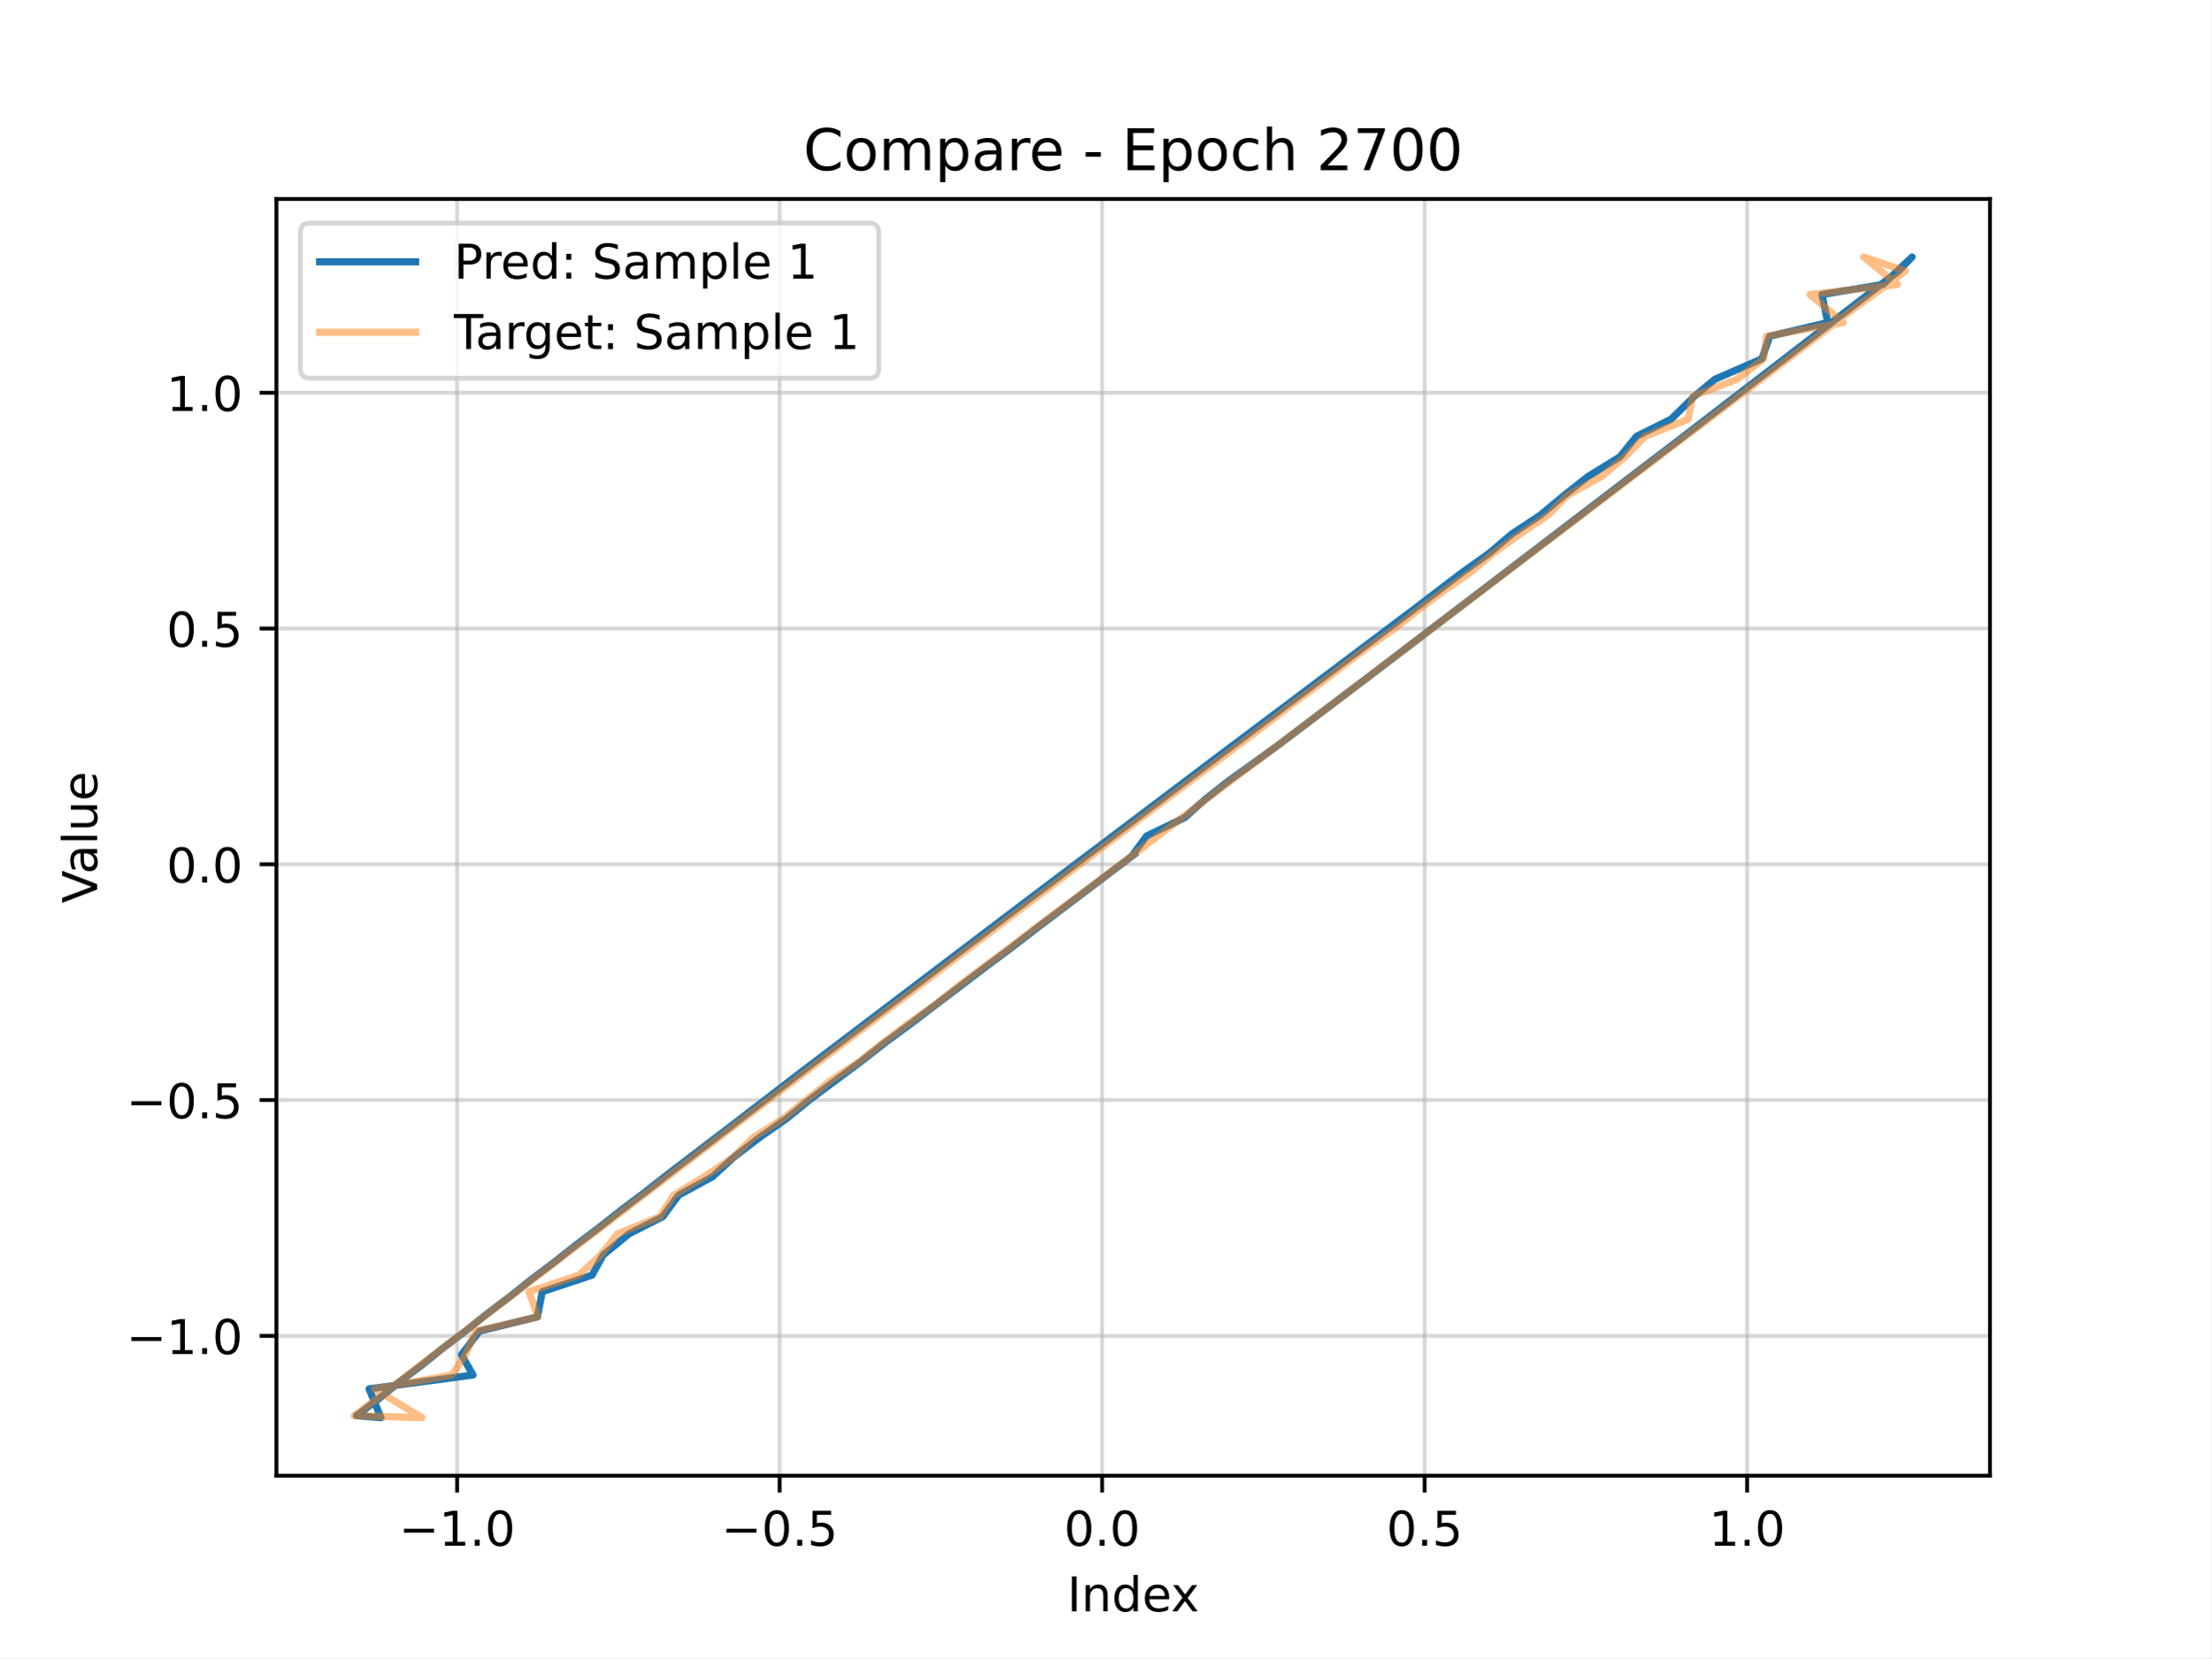
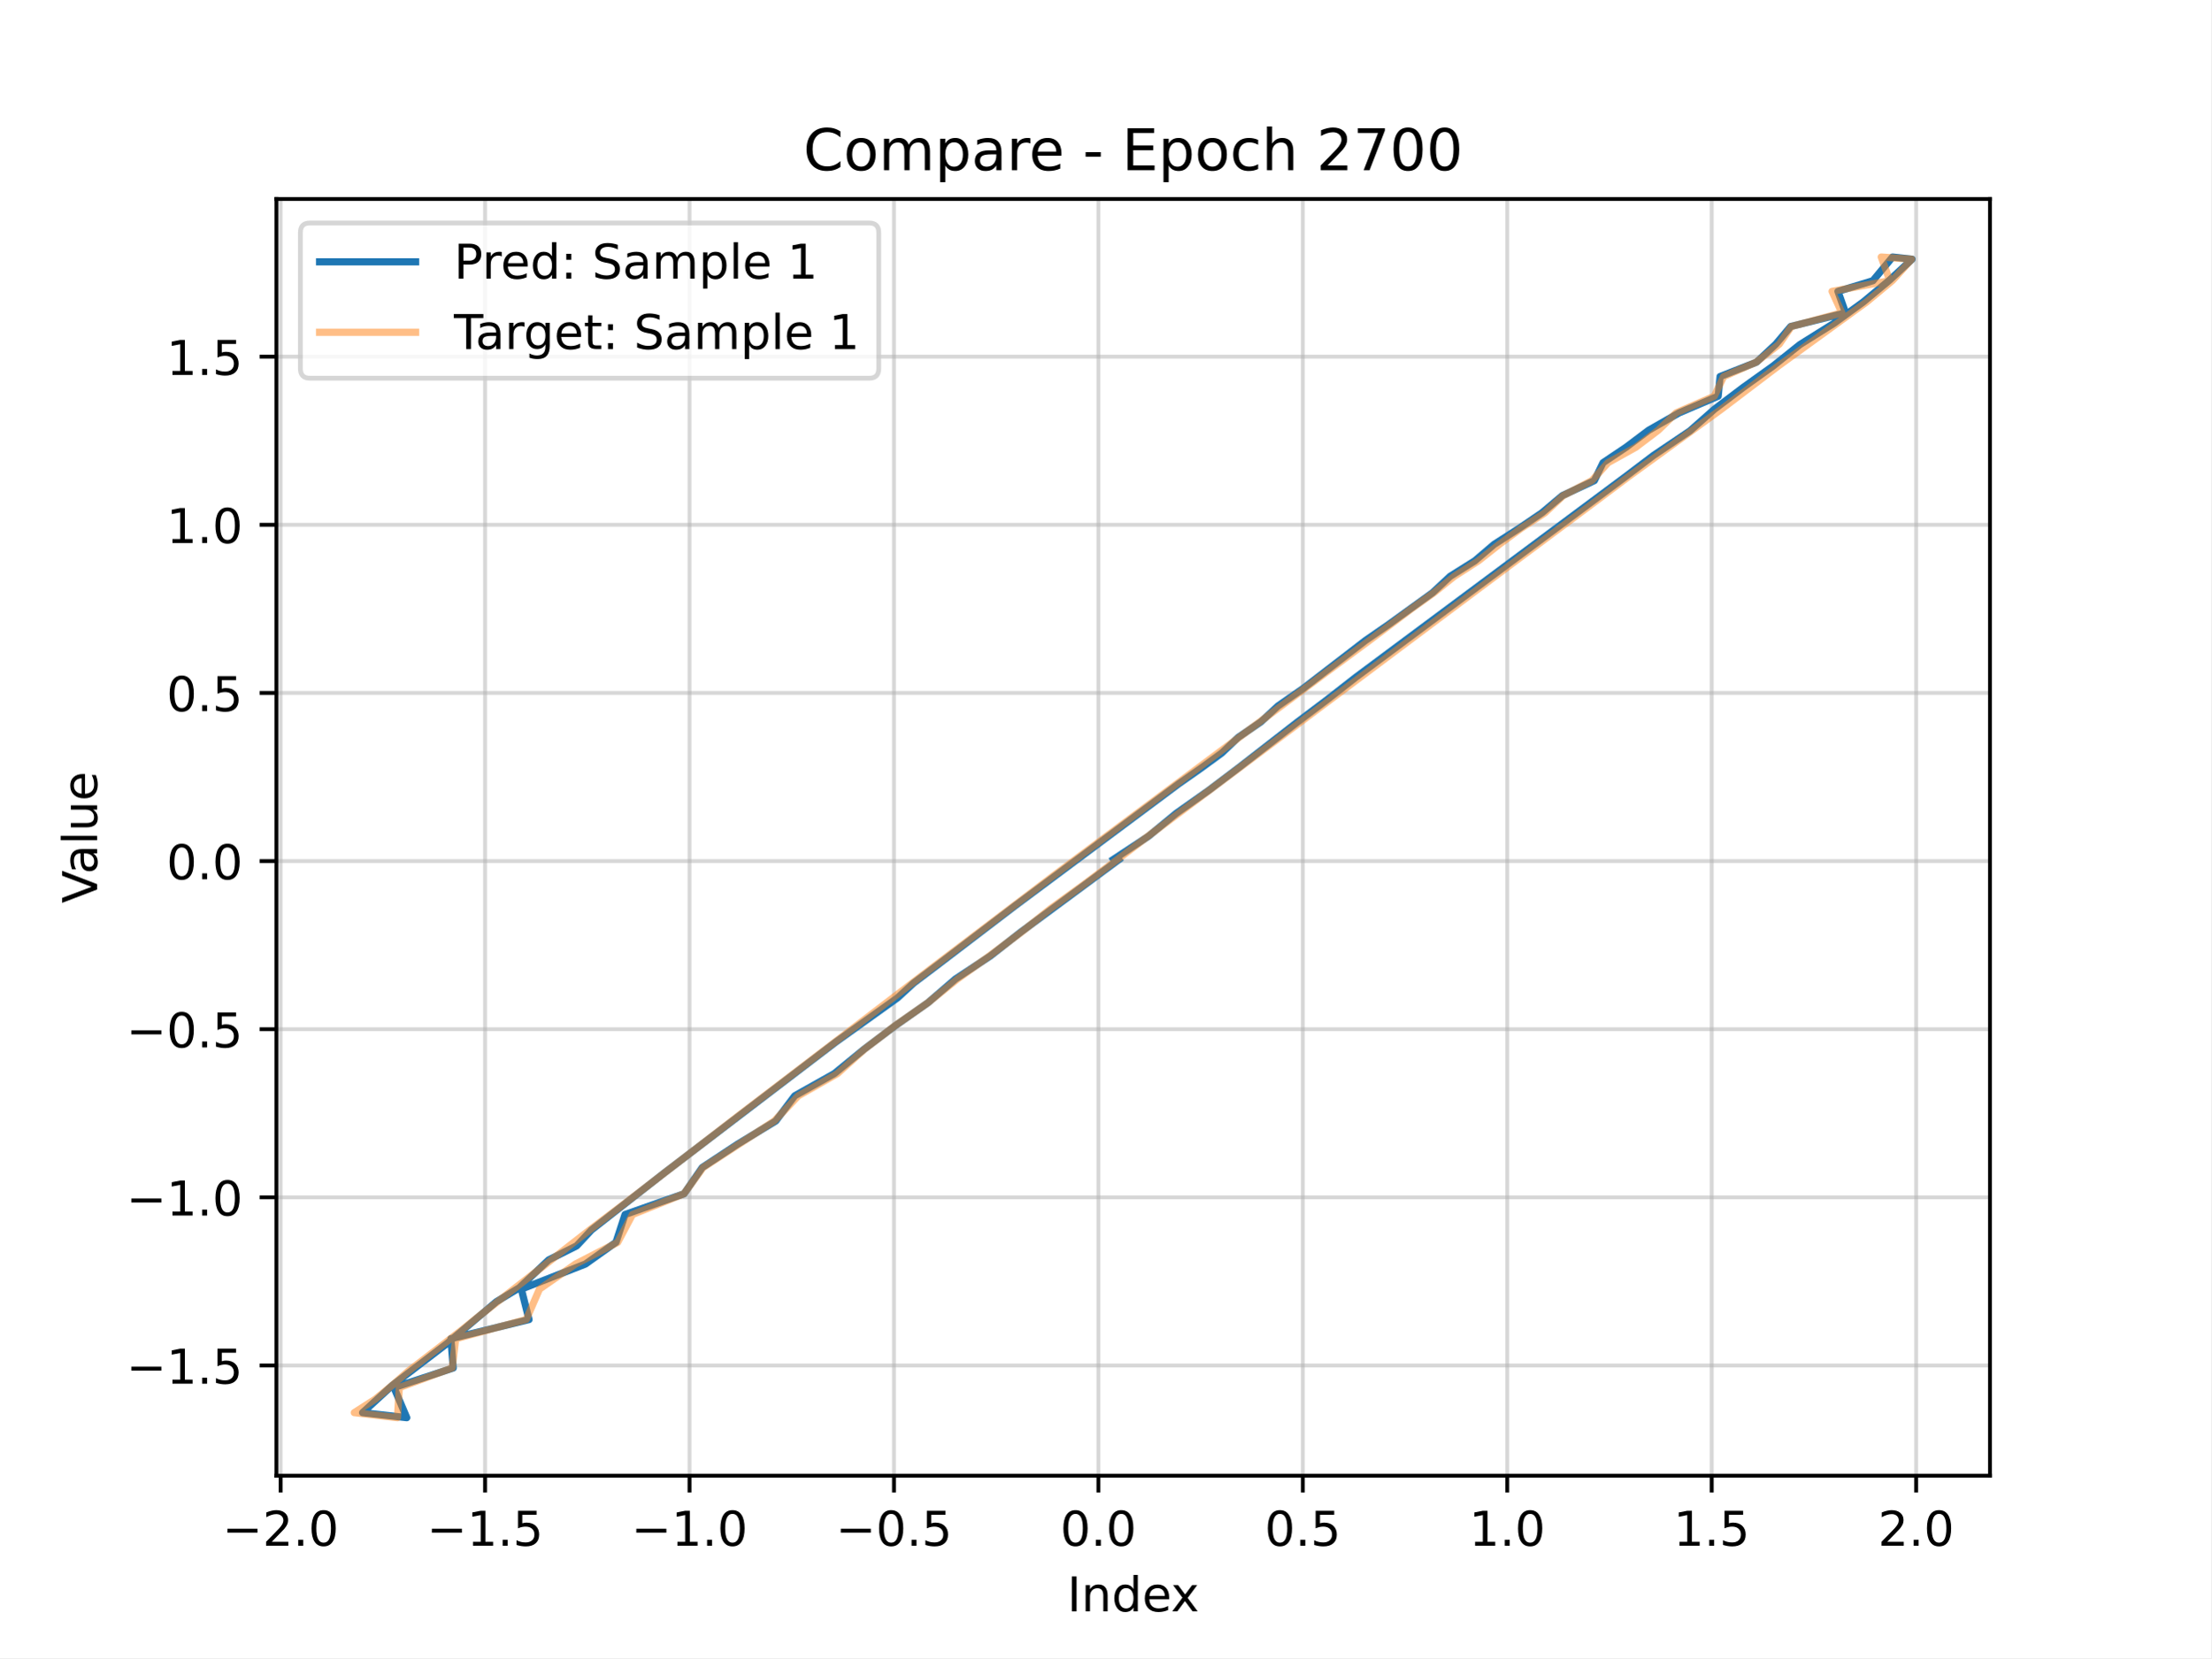
<svg xmlns="http://www.w3.org/2000/svg" xmlns:xlink="http://www.w3.org/1999/xlink" width="460.8pt" height="345.6pt" viewBox="0 0 460.8 345.6" version="1.1">
  <defs>
    <style type="text/css">*{stroke-linejoin: round; stroke-linecap: butt}</style>
  </defs>
  <g id="figure_1">
    <g id="patch_1">
      <path d="M 0 345.6  L 460.8 345.6  L 460.8 0  L 0 0  z " style="fill: #ffffff" />
    </g>
    <g id="axes_1">
      <g id="patch_2">
        <path d="M 57.6 307.584  L 414.72 307.584  L 414.72 41.472  L 57.6 41.472  z " style="fill: #ffffff" />
      </g>
      <g id="matplotlib.axis_1">
        <g id="xtick_1">
          <g id="line2d_1">
-             <path d="M 95.257 307.584  L 95.257 41.472  " clip-path="url(#p6084b5905f)" style="fill: none; stroke: #b0b0b0; stroke-opacity: 0.5; stroke-width: 0.8; stroke-linecap: square" />
+             <path d="M 58.481 307.584  L 58.481 41.472  " clip-path="url(#pbee37d3316)" style="fill: none; stroke: #b0b0b0; stroke-opacity: 0.5; stroke-width: 0.8; stroke-linecap: square" />
          </g>
          <g id="line2d_2">
            <defs>
-               <path id="me075393ffc" d="M 0 0  L 0 3.5  " style="stroke: #000000; stroke-width: 0.8" />
-             </defs>
-             <g>
-               <use xlink:href="#me075393ffc" x="95.257" y="307.584" style="stroke: #000000; stroke-width: 0.8" />
+               <path id="me7fb0d22da" d="M 0 0  L 0 3.5  " style="stroke: #000000; stroke-width: 0.8" />
+             </defs>
+             <g>
+               <use xlink:href="#me7fb0d22da" x="58.481" y="307.584" style="stroke: #000000; stroke-width: 0.8" />
            </g>
          </g>
          <g id="text_1">
-             <g transform="translate(83.11535 322.1824) scale(0.1 -0.1)">
+             <g transform="translate(46.33937 322.1824) scale(0.1 -0.1)">
              <defs>
                <path id="DejaVuSans-2212" d="M 678 2272  L 4684 2272  L 4684 1741  L 678 1741  L 678 2272  z " transform="scale(0.015625)" />
-                 <path id="DejaVuSans-31" d="M 794 531  L 1825 531  L 1825 4091  L 703 3866  L 703 4441  L 1819 4666  L 2450 4666  L 2450 531  L 3481 531  L 3481 0  L 794 0  L 794 531  z " transform="scale(0.015625)" />
+                 <path id="DejaVuSans-32" d="M 1228 531  L 3431 531  L 3431 0  L 469 0  L 469 531  Q 828 903 1448 1529  Q 2069 2156 2228 2338  Q 2531 2678 2651 2914  Q 2772 3150 2772 3378  Q 2772 3750 2511 3984  Q 2250 4219 1831 4219  Q 1534 4219 1204 4116  Q 875 4013 500 3803  L 500 4441  Q 881 4594 1212 4672  Q 1544 4750 1819 4750  Q 2544 4750 2975 4387  Q 3406 4025 3406 3419  Q 3406 3131 3298 2873  Q 3191 2616 2906 2266  Q 2828 2175 2409 1742  Q 1991 1309 1228 531  z " transform="scale(0.015625)" />
                <path id="DejaVuSans-2e" d="M 684 794  L 1344 794  L 1344 0  L 684 0  L 684 794  z " transform="scale(0.015625)" />
                <path id="DejaVuSans-30" d="M 2034 4250  Q 1547 4250 1301 3770  Q 1056 3291 1056 2328  Q 1056 1369 1301 889  Q 1547 409 2034 409  Q 2525 409 2770 889  Q 3016 1369 3016 2328  Q 3016 3291 2770 3770  Q 2525 4250 2034 4250  z M 2034 4750  Q 2819 4750 3233 4129  Q 3647 3509 3647 2328  Q 3647 1150 3233 529  Q 2819 -91 2034 -91  Q 1250 -91 836 529  Q 422 1150 422 2328  Q 422 3509 836 4129  Q 1250 4750 2034 4750  z " transform="scale(0.015625)" />
              </defs>
              <use xlink:href="#DejaVuSans-2212" />
-               <use xlink:href="#DejaVuSans-31" transform="translate(83.78906 0)" />
+               <use xlink:href="#DejaVuSans-32" transform="translate(83.78906 0)" />
              <use xlink:href="#DejaVuSans-2e" transform="translate(147.4121 0)" />
              <use xlink:href="#DejaVuSans-30" transform="translate(179.1992 0)" />
            </g>
          </g>
        </g>
        <g id="xtick_2">
          <g id="line2d_3">
-             <path d="M 162.471 307.584  L 162.471 41.472  " clip-path="url(#p6084b5905f)" style="fill: none; stroke: #b0b0b0; stroke-opacity: 0.5; stroke-width: 0.8; stroke-linecap: square" />
+             <path d="M 101.087 307.584  L 101.087 41.472  " clip-path="url(#pbee37d3316)" style="fill: none; stroke: #b0b0b0; stroke-opacity: 0.5; stroke-width: 0.8; stroke-linecap: square" />
          </g>
          <g id="line2d_4">
            <g>
-               <use xlink:href="#me075393ffc" x="162.471" y="307.584" style="stroke: #000000; stroke-width: 0.8" />
+               <use xlink:href="#me7fb0d22da" x="101.087" y="307.584" style="stroke: #000000; stroke-width: 0.8" />
            </g>
          </g>
          <g id="text_2">
-             <g transform="translate(150.3298 322.1824) scale(0.1 -0.1)">
+             <g transform="translate(88.94607 322.1824) scale(0.1 -0.1)">
              <defs>
+                 <path id="DejaVuSans-31" d="M 794 531  L 1825 531  L 1825 4091  L 703 3866  L 703 4441  L 1819 4666  L 2450 4666  L 2450 531  L 3481 531  L 3481 0  L 794 0  L 794 531  z " transform="scale(0.015625)" />
                <path id="DejaVuSans-35" d="M 691 4666  L 3169 4666  L 3169 4134  L 1269 4134  L 1269 2991  Q 1406 3038 1543 3061  Q 1681 3084 1819 3084  Q 2600 3084 3056 2656  Q 3513 2228 3513 1497  Q 3513 744 3044 326  Q 2575 -91 1722 -91  Q 1428 -91 1123 -41  Q 819 9 494 109  L 494 744  Q 775 591 1075 516  Q 1375 441 1709 441  Q 2250 441 2565 725  Q 2881 1009 2881 1497  Q 2881 1984 2565 2268  Q 2250 2553 1709 2553  Q 1456 2553 1204 2497  Q 953 2441 691 2322  L 691 4666  z " transform="scale(0.015625)" />
              </defs>
              <use xlink:href="#DejaVuSans-2212" />
-               <use xlink:href="#DejaVuSans-30" transform="translate(83.78906 0)" />
+               <use xlink:href="#DejaVuSans-31" transform="translate(83.78906 0)" />
              <use xlink:href="#DejaVuSans-2e" transform="translate(147.4121 0)" />
              <use xlink:href="#DejaVuSans-35" transform="translate(179.1992 0)" />
            </g>
          </g>
        </g>
        <g id="xtick_3">
          <g id="line2d_5">
-             <path d="M 229.686 307.584  L 229.686 41.472  " clip-path="url(#p6084b5905f)" style="fill: none; stroke: #b0b0b0; stroke-opacity: 0.5; stroke-width: 0.8; stroke-linecap: square" />
+             <path d="M 143.694 307.584  L 143.694 41.472  " clip-path="url(#pbee37d3316)" style="fill: none; stroke: #b0b0b0; stroke-opacity: 0.5; stroke-width: 0.8; stroke-linecap: square" />
          </g>
          <g id="line2d_6">
            <g>
-               <use xlink:href="#me075393ffc" x="229.686" y="307.584" style="stroke: #000000; stroke-width: 0.8" />
+               <use xlink:href="#me7fb0d22da" x="143.694" y="307.584" style="stroke: #000000; stroke-width: 0.8" />
            </g>
          </g>
          <g id="text_3">
-             <g transform="translate(221.734 322.1824) scale(0.1 -0.1)">
-               <use xlink:href="#DejaVuSans-30" />
-               <use xlink:href="#DejaVuSans-2e" transform="translate(63.62305 0)" />
-               <use xlink:href="#DejaVuSans-30" transform="translate(95.41016 0)" />
+             <g transform="translate(131.5528 322.1824) scale(0.1 -0.1)">
+               <use xlink:href="#DejaVuSans-2212" />
+               <use xlink:href="#DejaVuSans-31" transform="translate(83.78906 0)" />
+               <use xlink:href="#DejaVuSans-2e" transform="translate(147.4121 0)" />
+               <use xlink:href="#DejaVuSans-30" transform="translate(179.1992 0)" />
            </g>
          </g>
        </g>
        <g id="xtick_4">
          <g id="line2d_7">
-             <path d="M 296.9 307.584  L 296.9 41.472  " clip-path="url(#p6084b5905f)" style="fill: none; stroke: #b0b0b0; stroke-opacity: 0.5; stroke-width: 0.8; stroke-linecap: square" />
+             <path d="M 186.301 307.584  L 186.301 41.472  " clip-path="url(#pbee37d3316)" style="fill: none; stroke: #b0b0b0; stroke-opacity: 0.5; stroke-width: 0.8; stroke-linecap: square" />
          </g>
          <g id="line2d_8">
            <g>
-               <use xlink:href="#me075393ffc" x="296.9" y="307.584" style="stroke: #000000; stroke-width: 0.8" />
+               <use xlink:href="#me7fb0d22da" x="186.301" y="307.584" style="stroke: #000000; stroke-width: 0.8" />
            </g>
          </g>
          <g id="text_4">
-             <g transform="translate(288.9485 322.1824) scale(0.1 -0.1)">
-               <use xlink:href="#DejaVuSans-30" />
-               <use xlink:href="#DejaVuSans-2e" transform="translate(63.62305 0)" />
-               <use xlink:href="#DejaVuSans-35" transform="translate(95.41016 0)" />
+             <g transform="translate(174.1595 322.1824) scale(0.1 -0.1)">
+               <use xlink:href="#DejaVuSans-2212" />
+               <use xlink:href="#DejaVuSans-30" transform="translate(83.78906 0)" />
+               <use xlink:href="#DejaVuSans-2e" transform="translate(147.4121 0)" />
+               <use xlink:href="#DejaVuSans-35" transform="translate(179.1992 0)" />
            </g>
          </g>
        </g>
        <g id="xtick_5">
          <g id="line2d_9">
-             <path d="M 364.114 307.584  L 364.114 41.472  " clip-path="url(#p6084b5905f)" style="fill: none; stroke: #b0b0b0; stroke-opacity: 0.5; stroke-width: 0.8; stroke-linecap: square" />
+             <path d="M 228.908 307.584  L 228.908 41.472  " clip-path="url(#pbee37d3316)" style="fill: none; stroke: #b0b0b0; stroke-opacity: 0.5; stroke-width: 0.8; stroke-linecap: square" />
          </g>
          <g id="line2d_10">
            <g>
-               <use xlink:href="#me075393ffc" x="364.114" y="307.584" style="stroke: #000000; stroke-width: 0.8" />
+               <use xlink:href="#me7fb0d22da" x="228.908" y="307.584" style="stroke: #000000; stroke-width: 0.8" />
            </g>
          </g>
          <g id="text_5">
-             <g transform="translate(356.1629 322.1824) scale(0.1 -0.1)">
+             <g transform="translate(220.956 322.1824) scale(0.1 -0.1)">
+               <use xlink:href="#DejaVuSans-30" />
+               <use xlink:href="#DejaVuSans-2e" transform="translate(63.62305 0)" />
+               <use xlink:href="#DejaVuSans-30" transform="translate(95.41016 0)" />
+             </g>
+           </g>
+         </g>
+         <g id="xtick_6">
+           <g id="line2d_11">
+             <path d="M 271.514 307.584  L 271.514 41.472  " clip-path="url(#pbee37d3316)" style="fill: none; stroke: #b0b0b0; stroke-opacity: 0.5; stroke-width: 0.8; stroke-linecap: square" />
+           </g>
+           <g id="line2d_12">
+             <g>
+               <use xlink:href="#me7fb0d22da" x="271.514" y="307.584" style="stroke: #000000; stroke-width: 0.8" />
+             </g>
+           </g>
+           <g id="text_6">
+             <g transform="translate(263.5627 322.1824) scale(0.1 -0.1)">
+               <use xlink:href="#DejaVuSans-30" />
+               <use xlink:href="#DejaVuSans-2e" transform="translate(63.62305 0)" />
+               <use xlink:href="#DejaVuSans-35" transform="translate(95.41016 0)" />
+             </g>
+           </g>
+         </g>
+         <g id="xtick_7">
+           <g id="line2d_13">
+             <path d="M 314.121 307.584  L 314.121 41.472  " clip-path="url(#pbee37d3316)" style="fill: none; stroke: #b0b0b0; stroke-opacity: 0.5; stroke-width: 0.8; stroke-linecap: square" />
+           </g>
+           <g id="line2d_14">
+             <g>
+               <use xlink:href="#me7fb0d22da" x="314.121" y="307.584" style="stroke: #000000; stroke-width: 0.8" />
+             </g>
+           </g>
+           <g id="text_7">
+             <g transform="translate(306.1694 322.1824) scale(0.1 -0.1)">
              <use xlink:href="#DejaVuSans-31" />
              <use xlink:href="#DejaVuSans-2e" transform="translate(63.62305 0)" />
              <use xlink:href="#DejaVuSans-30" transform="translate(95.41016 0)" />
            </g>
          </g>
        </g>
-         <g id="text_6">
+         <g id="xtick_8">
+           <g id="line2d_15">
+             <path d="M 356.728 307.584  L 356.728 41.472  " clip-path="url(#pbee37d3316)" style="fill: none; stroke: #b0b0b0; stroke-opacity: 0.5; stroke-width: 0.8; stroke-linecap: square" />
+           </g>
+           <g id="line2d_16">
+             <g>
+               <use xlink:href="#me7fb0d22da" x="356.728" y="307.584" style="stroke: #000000; stroke-width: 0.8" />
+             </g>
+           </g>
+           <g id="text_8">
+             <g transform="translate(348.7761 322.1824) scale(0.1 -0.1)">
+               <use xlink:href="#DejaVuSans-31" />
+               <use xlink:href="#DejaVuSans-2e" transform="translate(63.62305 0)" />
+               <use xlink:href="#DejaVuSans-35" transform="translate(95.41016 0)" />
+             </g>
+           </g>
+         </g>
+         <g id="xtick_9">
+           <g id="line2d_17">
+             <path d="M 399.334 307.584  L 399.334 41.472  " clip-path="url(#pbee37d3316)" style="fill: none; stroke: #b0b0b0; stroke-opacity: 0.5; stroke-width: 0.8; stroke-linecap: square" />
+           </g>
+           <g id="line2d_18">
+             <g>
+               <use xlink:href="#me7fb0d22da" x="399.334" y="307.584" style="stroke: #000000; stroke-width: 0.8" />
+             </g>
+           </g>
+           <g id="text_9">
+             <g transform="translate(391.3828 322.1824) scale(0.1 -0.1)">
+               <use xlink:href="#DejaVuSans-32" />
+               <use xlink:href="#DejaVuSans-2e" transform="translate(63.62305 0)" />
+               <use xlink:href="#DejaVuSans-30" transform="translate(95.41016 0)" />
+             </g>
+           </g>
+         </g>
+         <g id="text_10">
          <g transform="translate(222.3936 335.8606) scale(0.1 -0.1)">
            <defs>
              <path id="DejaVuSans-49" d="M 628 4666  L 1259 4666  L 1259 0  L 628 0  L 628 4666  z " transform="scale(0.015625)" />
              <path id="DejaVuSans-6e" d="M 3513 2113  L 3513 0  L 2938 0  L 2938 2094  Q 2938 2591 2744 2837  Q 2550 3084 2163 3084  Q 1697 3084 1428 2787  Q 1159 2491 1159 1978  L 1159 0  L 581 0  L 581 3500  L 1159 3500  L 1159 2956  Q 1366 3272 1645 3428  Q 1925 3584 2291 3584  Q 2894 3584 3203 3211  Q 3513 2838 3513 2113  z " transform="scale(0.015625)" />
              <path id="DejaVuSans-64" d="M 2906 2969  L 2906 4863  L 3481 4863  L 3481 0  L 2906 0  L 2906 525  Q 2725 213 2448 61  Q 2172 -91 1784 -91  Q 1150 -91 751 415  Q 353 922 353 1747  Q 353 2572 751 3078  Q 1150 3584 1784 3584  Q 2172 3584 2448 3432  Q 2725 3281 2906 2969  z M 947 1747  Q 947 1113 1208 752  Q 1469 391 1925 391  Q 2381 391 2643 752  Q 2906 1113 2906 1747  Q 2906 2381 2643 2742  Q 2381 3103 1925 3103  Q 1469 3103 1208 2742  Q 947 2381 947 1747  z " transform="scale(0.015625)" />
              <path id="DejaVuSans-65" d="M 3597 1894  L 3597 1613  L 953 1613  Q 991 1019 1311 708  Q 1631 397 2203 397  Q 2534 397 2845 478  Q 3156 559 3463 722  L 3463 178  Q 3153 47 2828 -22  Q 2503 -91 2169 -91  Q 1331 -91 842 396  Q 353 884 353 1716  Q 353 2575 817 3079  Q 1281 3584 2069 3584  Q 2775 3584 3186 3129  Q 3597 2675 3597 1894  z M 3022 2063  Q 3016 2534 2758 2815  Q 2500 3097 2075 3097  Q 1594 3097 1305 2825  Q 1016 2553 972 2059  L 3022 2063  z " transform="scale(0.015625)" />
              <path id="DejaVuSans-78" d="M 3513 3500  L 2247 1797  L 3578 0  L 2900 0  L 1881 1375  L 863 0  L 184 0  L 1544 1831  L 300 3500  L 978 3500  L 1906 2253  L 2834 3500  L 3513 3500  z " transform="scale(0.015625)" />
            </defs>
            <use xlink:href="#DejaVuSans-49" />
            <use xlink:href="#DejaVuSans-6e" transform="translate(29.49219 0)" />
            <use xlink:href="#DejaVuSans-64" transform="translate(92.87109 0)" />
            <use xlink:href="#DejaVuSans-65" transform="translate(156.3477 0)" />
            <use xlink:href="#DejaVuSans-78" transform="translate(216.1211 0)" />
          </g>
        </g>
      </g>
      <g id="matplotlib.axis_2">
        <g id="ytick_1">
-           <g id="line2d_11">
-             <path d="M 57.6 278.435  L 414.72 278.435  " clip-path="url(#p6084b5905f)" style="fill: none; stroke: #b0b0b0; stroke-opacity: 0.5; stroke-width: 0.8; stroke-linecap: square" />
-           </g>
-           <g id="line2d_12">
-             <defs>
-               <path id="m021c47d460" d="M 0 0  L -3.5 0  " style="stroke: #000000; stroke-width: 0.8" />
-             </defs>
-             <g>
-               <use xlink:href="#m021c47d460" x="57.6" y="278.435" style="stroke: #000000; stroke-width: 0.8" />
-             </g>
-           </g>
-           <g id="text_7">
-             <g transform="translate(26.31719 282.2339) scale(0.1 -0.1)">
+           <g id="line2d_19">
+             <path d="M 57.6 284.604  L 414.72 284.604  " clip-path="url(#pbee37d3316)" style="fill: none; stroke: #b0b0b0; stroke-opacity: 0.5; stroke-width: 0.8; stroke-linecap: square" />
+           </g>
+           <g id="line2d_20">
+             <defs>
+               <path id="m4fc1cc4454" d="M 0 0  L -3.5 0  " style="stroke: #000000; stroke-width: 0.8" />
+             </defs>
+             <g>
+               <use xlink:href="#m4fc1cc4454" x="57.6" y="284.604" style="stroke: #000000; stroke-width: 0.8" />
+             </g>
+           </g>
+           <g id="text_11">
+             <g transform="translate(26.31719 288.4031) scale(0.1 -0.1)">
              <use xlink:href="#DejaVuSans-2212" />
              <use xlink:href="#DejaVuSans-31" transform="translate(83.78906 0)" />
              <use xlink:href="#DejaVuSans-2e" transform="translate(147.4121 0)" />
+               <use xlink:href="#DejaVuSans-35" transform="translate(179.1992 0)" />
+             </g>
+           </g>
+         </g>
+         <g id="ytick_2">
+           <g id="line2d_21">
+             <path d="M 57.6 249.56  L 414.72 249.56  " clip-path="url(#pbee37d3316)" style="fill: none; stroke: #b0b0b0; stroke-opacity: 0.5; stroke-width: 0.8; stroke-linecap: square" />
+           </g>
+           <g id="line2d_22">
+             <g>
+               <use xlink:href="#m4fc1cc4454" x="57.6" y="249.56" style="stroke: #000000; stroke-width: 0.8" />
+             </g>
+           </g>
+           <g id="text_12">
+             <g transform="translate(26.31719 253.3591) scale(0.1 -0.1)">
+               <use xlink:href="#DejaVuSans-2212" />
+               <use xlink:href="#DejaVuSans-31" transform="translate(83.78906 0)" />
+               <use xlink:href="#DejaVuSans-2e" transform="translate(147.4121 0)" />
              <use xlink:href="#DejaVuSans-30" transform="translate(179.1992 0)" />
            </g>
          </g>
        </g>
-         <g id="ytick_2">
-           <g id="line2d_13">
-             <path d="M 57.6 229.29  L 414.72 229.29  " clip-path="url(#p6084b5905f)" style="fill: none; stroke: #b0b0b0; stroke-opacity: 0.5; stroke-width: 0.8; stroke-linecap: square" />
-           </g>
-           <g id="line2d_14">
-             <g>
-               <use xlink:href="#m021c47d460" x="57.6" y="229.29" style="stroke: #000000; stroke-width: 0.8" />
-             </g>
-           </g>
-           <g id="text_8">
-             <g transform="translate(26.31719 233.0888) scale(0.1 -0.1)">
+         <g id="ytick_3">
+           <g id="line2d_23">
+             <path d="M 57.6 214.516  L 414.72 214.516  " clip-path="url(#pbee37d3316)" style="fill: none; stroke: #b0b0b0; stroke-opacity: 0.5; stroke-width: 0.8; stroke-linecap: square" />
+           </g>
+           <g id="line2d_24">
+             <g>
+               <use xlink:href="#m4fc1cc4454" x="57.6" y="214.516" style="stroke: #000000; stroke-width: 0.8" />
+             </g>
+           </g>
+           <g id="text_13">
+             <g transform="translate(26.31719 218.3152) scale(0.1 -0.1)">
              <use xlink:href="#DejaVuSans-2212" />
              <use xlink:href="#DejaVuSans-30" transform="translate(83.78906 0)" />
              <use xlink:href="#DejaVuSans-2e" transform="translate(147.4121 0)" />
              <use xlink:href="#DejaVuSans-35" transform="translate(179.1992 0)" />
            </g>
          </g>
        </g>
-         <g id="ytick_3">
-           <g id="line2d_15">
-             <path d="M 57.6 180.145  L 414.72 180.145  " clip-path="url(#p6084b5905f)" style="fill: none; stroke: #b0b0b0; stroke-opacity: 0.5; stroke-width: 0.8; stroke-linecap: square" />
-           </g>
-           <g id="line2d_16">
-             <g>
-               <use xlink:href="#m021c47d460" x="57.6" y="180.145" style="stroke: #000000; stroke-width: 0.8" />
-             </g>
-           </g>
-           <g id="text_9">
-             <g transform="translate(34.69687 183.9438) scale(0.1 -0.1)">
+         <g id="ytick_4">
+           <g id="line2d_25">
+             <path d="M 57.6 179.472  L 414.72 179.472  " clip-path="url(#pbee37d3316)" style="fill: none; stroke: #b0b0b0; stroke-opacity: 0.5; stroke-width: 0.8; stroke-linecap: square" />
+           </g>
+           <g id="line2d_26">
+             <g>
+               <use xlink:href="#m4fc1cc4454" x="57.6" y="179.472" style="stroke: #000000; stroke-width: 0.8" />
+             </g>
+           </g>
+           <g id="text_14">
+             <g transform="translate(34.69687 183.2712) scale(0.1 -0.1)">
              <use xlink:href="#DejaVuSans-30" />
              <use xlink:href="#DejaVuSans-2e" transform="translate(63.62305 0)" />
              <use xlink:href="#DejaVuSans-30" transform="translate(95.41016 0)" />
            </g>
          </g>
        </g>
-         <g id="ytick_4">
-           <g id="line2d_17">
-             <path d="M 57.6 130.999  L 414.72 130.999  " clip-path="url(#p6084b5905f)" style="fill: none; stroke: #b0b0b0; stroke-opacity: 0.5; stroke-width: 0.8; stroke-linecap: square" />
-           </g>
-           <g id="line2d_18">
-             <g>
-               <use xlink:href="#m021c47d460" x="57.6" y="130.999" style="stroke: #000000; stroke-width: 0.8" />
-             </g>
-           </g>
-           <g id="text_10">
-             <g transform="translate(34.69687 134.7987) scale(0.1 -0.1)">
+         <g id="ytick_5">
+           <g id="line2d_27">
+             <path d="M 57.6 144.428  L 414.72 144.428  " clip-path="url(#pbee37d3316)" style="fill: none; stroke: #b0b0b0; stroke-opacity: 0.5; stroke-width: 0.8; stroke-linecap: square" />
+           </g>
+           <g id="line2d_28">
+             <g>
+               <use xlink:href="#m4fc1cc4454" x="57.6" y="144.428" style="stroke: #000000; stroke-width: 0.8" />
+             </g>
+           </g>
+           <g id="text_15">
+             <g transform="translate(34.69687 148.2273) scale(0.1 -0.1)">
              <use xlink:href="#DejaVuSans-30" />
              <use xlink:href="#DejaVuSans-2e" transform="translate(63.62305 0)" />
              <use xlink:href="#DejaVuSans-35" transform="translate(95.41016 0)" />
            </g>
          </g>
        </g>
-         <g id="ytick_5">
-           <g id="line2d_19">
-             <path d="M 57.6 81.854  L 414.72 81.854  " clip-path="url(#p6084b5905f)" style="fill: none; stroke: #b0b0b0; stroke-opacity: 0.5; stroke-width: 0.8; stroke-linecap: square" />
-           </g>
-           <g id="line2d_20">
-             <g>
-               <use xlink:href="#m021c47d460" x="57.6" y="81.854" style="stroke: #000000; stroke-width: 0.8" />
-             </g>
-           </g>
-           <g id="text_11">
-             <g transform="translate(34.69687 85.65366) scale(0.1 -0.1)">
+         <g id="ytick_6">
+           <g id="line2d_29">
+             <path d="M 57.6 109.384  L 414.72 109.384  " clip-path="url(#pbee37d3316)" style="fill: none; stroke: #b0b0b0; stroke-opacity: 0.5; stroke-width: 0.8; stroke-linecap: square" />
+           </g>
+           <g id="line2d_30">
+             <g>
+               <use xlink:href="#m4fc1cc4454" x="57.6" y="109.384" style="stroke: #000000; stroke-width: 0.8" />
+             </g>
+           </g>
+           <g id="text_16">
+             <g transform="translate(34.69687 113.1833) scale(0.1 -0.1)">
              <use xlink:href="#DejaVuSans-31" />
              <use xlink:href="#DejaVuSans-2e" transform="translate(63.62305 0)" />
              <use xlink:href="#DejaVuSans-30" transform="translate(95.41016 0)" />
            </g>
          </g>
        </g>
-         <g id="text_12">
+         <g id="ytick_7">
+           <g id="line2d_31">
+             <path d="M 57.6 74.34  L 414.72 74.34  " clip-path="url(#pbee37d3316)" style="fill: none; stroke: #b0b0b0; stroke-opacity: 0.5; stroke-width: 0.8; stroke-linecap: square" />
+           </g>
+           <g id="line2d_32">
+             <g>
+               <use xlink:href="#m4fc1cc4454" x="57.6" y="74.34" style="stroke: #000000; stroke-width: 0.8" />
+             </g>
+           </g>
+           <g id="text_17">
+             <g transform="translate(34.69687 78.13939) scale(0.1 -0.1)">
+               <use xlink:href="#DejaVuSans-31" />
+               <use xlink:href="#DejaVuSans-2e" transform="translate(63.62305 0)" />
+               <use xlink:href="#DejaVuSans-35" transform="translate(95.41016 0)" />
+             </g>
+           </g>
+         </g>
+         <g id="text_18">
          <g transform="translate(20.2375 188.2593) rotate(-90) scale(0.1 -0.1)">
            <defs>
              <path id="DejaVuSans-56" d="M 1831 0  L 50 4666  L 709 4666  L 2188 738  L 3669 4666  L 4325 4666  L 2547 0  L 1831 0  z " transform="scale(0.015625)" />
              <path id="DejaVuSans-61" d="M 2194 1759  Q 1497 1759 1228 1600  Q 959 1441 959 1056  Q 959 750 1161 570  Q 1363 391 1709 391  Q 2188 391 2477 730  Q 2766 1069 2766 1631  L 2766 1759  L 2194 1759  z M 3341 1997  L 3341 0  L 2766 0  L 2766 531  Q 2569 213 2275 61  Q 1981 -91 1556 -91  Q 1019 -91 701 211  Q 384 513 384 1019  Q 384 1609 779 1909  Q 1175 2209 1959 2209  L 2766 2209  L 2766 2266  Q 2766 2663 2505 2880  Q 2244 3097 1772 3097  Q 1472 3097 1187 3025  Q 903 2953 641 2809  L 641 3341  Q 956 3463 1253 3523  Q 1550 3584 1831 3584  Q 2591 3584 2966 3190  Q 3341 2797 3341 1997  z " transform="scale(0.015625)" />
              <path id="DejaVuSans-6c" d="M 603 4863  L 1178 4863  L 1178 0  L 603 0  L 603 4863  z " transform="scale(0.015625)" />
              <path id="DejaVuSans-75" d="M 544 1381  L 544 3500  L 1119 3500  L 1119 1403  Q 1119 906 1312 657  Q 1506 409 1894 409  Q 2359 409 2629 706  Q 2900 1003 2900 1516  L 2900 3500  L 3475 3500  L 3475 0  L 2900 0  L 2900 538  Q 2691 219 2414 64  Q 2138 -91 1772 -91  Q 1169 -91 856 284  Q 544 659 544 1381  z M 1991 3584  L 1991 3584  z " transform="scale(0.015625)" />
            </defs>
            <use xlink:href="#DejaVuSans-56" />
            <use xlink:href="#DejaVuSans-61" transform="translate(60.6582 0)" />
            <use xlink:href="#DejaVuSans-6c" transform="translate(121.9375 0)" />
            <use xlink:href="#DejaVuSans-75" transform="translate(149.7207 0)" />
            <use xlink:href="#DejaVuSans-65" transform="translate(213.0996 0)" />
          </g>
        </g>
      </g>
-       <g id="line2d_21">
-         <path d="M 236.154 178.047  L 238.973 174.225  L 246.9 170.416  L 251.191 166.571  L 256.027 162.788  L 266.515 155.21  L 286.488 140.092  L 349.259 92.183  L 372.613 74.214  L 386.5 63.522  L 395.643 56.487  L 398.487 53.568  L 392.418 59.275  L 379.705 61.386  L 380.911 67.226  L 368.816 70.079  L 367.192 74.777  L 357.389 79.046  L 353.151 82.566  L 348.258 87.37  L 341.063 90.93  L 337.6 95.212  L 330.911 99.333  L 326.07 103.158  L 320.942 107.422  L 315.078 111.291  L 310.291 115.359  L 304.709 119.325  L 294.349 127.222  L 268.122 146.965  L 252.591 158.623  L 237.207 170.252  L 211.992 189.288  L 167.47 223.078  L 153.114 234.108  L 138.739 245.087  L 134.16 248.684  L 129.323 252.328  L 124.794 255.907  L 119.986 259.533  L 115.48 263.101  L 110.675 266.721  L 106.208 270.282  L 101.445 273.886  L 97.048 277.417  L 92.3 280.994  L 87.925 284.507  L 83.214 288.067  L 78.916 291.555  L 74.29 295.074  L 79.393 295.488  L 76.921 289.485  L 98.575 286.596  L 96.167 282.368  L 99.925 277.448  L 111.988 274.488  L 113.002 269.239  L 123.372 265.79  L 125.705 261.59  L 131.094 257.16  L 138.095 253.615  L 141.446 249.102  L 148.462 245.281  L 152.906 241.214  L 158.278 237.099  L 163.897 233.181  L 168.832 229.159  L 179.424 221.261  L 184.543 217.26  L 189.893 213.324  L 205.537 201.439  L 210.738 197.565  L 215.849 193.618  L 226.126 185.847  L 236.358 178.107  L 236.358 178.107  " clip-path="url(#p6084b5905f)" style="fill: none; stroke: #1f77b4; stroke-width: 1.5; stroke-linecap: square" />
-       </g>
-       <g id="line2d_22">
-         <path d="M 236.312 178.047  L 246.329 170.416  L 281.531 143.836  L 311.059 121.411  L 330.476 106.701  L 340.05 99.423  L 368.697 77.773  L 387.399 63.522  L 392.303 60.031  L 397.074 56.487  L 388.383 53.568  L 395.432 59.275  L 377.217 61.386  L 384.117 67.226  L 368.164 70.079  L 367.537 74.777  L 361.998 79.046  L 352.805 82.566  L 351.802 87.37  L 342.889 90.93  L 338.647 95.212  L 333.754 99.333  L 326.775 103.158  L 322.539 107.422  L 316.793 111.291  L 311.126 115.359  L 306.395 119.325  L 300.689 123.286  L 295.44 127.222  L 290.379 131.191  L 284.74 135.112  L 274.382 143.012  L 269.018 146.965  L 264.033 150.848  L 248.401 162.538  L 238.135 170.252  L 153.73 234.108  L 87.636 284.507  L 78.556 291.555  L 73.833 295.074  L 87.941 295.488  L 78.028 289.485  L 94.194 286.596  L 97.012 282.368  L 99.146 277.448  L 112.122 274.488  L 110.233 269.239  L 120.633 265.79  L 125.188 261.59  L 128.693 257.16  L 137.49 253.615  L 140.417 249.102  L 146.744 245.281  L 152.826 241.214  L 156.955 237.099  L 163.162 233.181  L 173.198 225.173  L 179.087 221.261  L 184.111 217.26  L 189.352 213.324  L 194.944 209.339  L 199.871 205.414  L 210.404 197.565  L 215.519 193.618  L 225.962 185.847  L 236.232 178.107  L 236.232 178.107  " clip-path="url(#p6084b5905f)" style="fill: none; stroke: #ff7f0e; stroke-opacity: 0.5; stroke-width: 1.5; stroke-linecap: square" />
+       <g id="line2d_33">
+         <path d="M 232.059 179.112  L 239.333 174.307  L 245.154 169.508  L 251.901 164.739  L 258.195 159.98  L 270.338 150.538  L 276.586 145.829  L 282.57 141.154  L 338.607 99.454  L 344.616 94.906  L 352.194 89.802  L 357.297 85.282  L 363.268 80.764  L 369.548 76.269  L 375.11 71.814  L 382.208 67.375  L 388.319 62.928  L 393.697 58.462  L 398.487 54.021  L 394.416 53.568  L 390.326 58.501  L 383.035 60.724  L 384.63 65.203  L 373.193 68.046  L 370.093 71.718  L 366.07 75.476  L 358.476 78.473  L 358.072 82.571  L 349.924 86.051  L 343.609 89.658  L 338.872 93.219  L 334.085 96.432  L 332.275 100.166  L 325.601 103.3  L 321.377 106.861  L 316.553 110.143  L 311.38 113.46  L 307.378 116.878  L 302.231 120.106  L 298.545 123.546  L 289.353 130.19  L 284.533 133.521  L 271.647 143.447  L 266.319 147.159  L 262.798 150.436  L 258.056 153.688  L 254.631 156.939  L 250.225 160.159  L 245.652 163.362  L 211.501 188.826  L 195.028 201.401  L 190.398 204.902  L 187.036 207.992  L 174.207 217.176  L 138.442 244.475  L 123.248 256.375  L 120.173 259.683  L 114.331 262.614  L 108.208 268.43  L 103.424 271.336  L 93.132 280.057  L 81.777 288.742  L 75.561 294.443  L 84.766 295.488  L 82.1 289.221  L 94.446 285.137  L 93.963 279.032  L 110.246 275.046  L 108.643 268.693  L 121.982 263.481  L 128.363 258.941  L 130.251 253.147  L 142.554 248.827  L 146.337 243.356  L 153.72 238.484  L 161.657 233.661  L 165.616 228.408  L 173.866 223.779  L 180.103 218.673  L 186.519 213.833  L 193.388 209.002  L 199.109 204.066  L 206.398 199.246  L 212.664 194.333  L 233.155 179.187  L 233.155 179.187  " clip-path="url(#pbee37d3316)" style="fill: none; stroke: #1f77b4; stroke-width: 1.5; stroke-linecap: square" />
+       </g>
+       <g id="line2d_34">
+         <path d="M 232.927 179.112  L 239.219 174.307  L 251.997 164.739  L 302.121 127.191  L 314.543 117.903  L 333.13 104.039  L 339.231 99.454  L 358.74 85.282  L 370.612 76.269  L 389.006 62.928  L 394.384 58.462  L 398.406 54.021  L 392.064 53.568  L 393.844 58.501  L 381.808 60.724  L 383.861 65.203  L 373.336 68.046  L 370.808 71.718  L 366.009 75.476  L 359.221 78.473  L 357.28 82.571  L 349.317 86.051  L 345.595 89.658  L 340.895 93.219  L 335.11 96.432  L 331.77 100.166  L 325.772 103.3  L 321.982 106.861  L 316.955 110.143  L 312.437 113.46  L 308.112 116.878  L 303.089 120.106  L 298.796 123.546  L 294.196 126.837  L 285.338 133.521  L 276.364 140.156  L 219.643 182.476  L 194.704 201.401  L 154.119 232.392  L 146.303 238.451  L 138.472 244.475  L 130.704 250.457  L 122.886 256.375  L 99.918 274.251  L 96.317 277.163  L 85.04 285.838  L 81.739 288.742  L 78.235 291.62  L 73.833 294.443  L 82.825 295.488  L 83.209 289.221  L 94.224 285.137  L 94.96 279.032  L 109.658 275.046  L 112.418 268.693  L 119.922 263.481  L 128.722 258.941  L 131.797 253.147  L 142.527 248.827  L 146.505 243.356  L 161.365 233.661  L 166.353 228.408  L 174.495 223.779  L 180.164 218.673  L 186.471 213.833  L 193.381 209.002  L 199.503 204.066  L 206.207 199.246  L 212.789 194.333  L 218.87 189.461  L 225.561 184.614  L 232.827 179.187  L 232.827 179.187  " clip-path="url(#pbee37d3316)" style="fill: none; stroke: #ff7f0e; stroke-opacity: 0.5; stroke-width: 1.5; stroke-linecap: square" />
      </g>
      <g id="patch_3">
        <path d="M 57.6 307.584  L 57.6 41.472  " style="fill: none; stroke: #000000; stroke-width: 0.8; stroke-linejoin: miter; stroke-linecap: square" />
      </g>
      <g id="patch_4">
        <path d="M 414.72 307.584  L 414.72 41.472  " style="fill: none; stroke: #000000; stroke-width: 0.8; stroke-linejoin: miter; stroke-linecap: square" />
      </g>
      <g id="patch_5">
        <path d="M 57.6 307.584  L 414.72 307.584  " style="fill: none; stroke: #000000; stroke-width: 0.8; stroke-linejoin: miter; stroke-linecap: square" />
      </g>
      <g id="patch_6">
        <path d="M 57.6 41.472  L 414.72 41.472  " style="fill: none; stroke: #000000; stroke-width: 0.8; stroke-linejoin: miter; stroke-linecap: square" />
      </g>
-       <g id="text_13">
+       <g id="text_19">
        <g transform="translate(167.4169 35.472) scale(0.12 -0.12)">
          <defs>
            <path id="DejaVuSans-43" d="M 4122 4306  L 4122 3641  Q 3803 3938 3442 4084  Q 3081 4231 2675 4231  Q 1875 4231 1450 3742  Q 1025 3253 1025 2328  Q 1025 1406 1450 917  Q 1875 428 2675 428  Q 3081 428 3442 575  Q 3803 722 4122 1019  L 4122 359  Q 3791 134 3420 21  Q 3050 -91 2638 -91  Q 1578 -91 968 557  Q 359 1206 359 2328  Q 359 3453 968 4101  Q 1578 4750 2638 4750  Q 3056 4750 3426 4639  Q 3797 4528 4122 4306  z " transform="scale(0.015625)" />
            <path id="DejaVuSans-6f" d="M 1959 3097  Q 1497 3097 1228 2736  Q 959 2375 959 1747  Q 959 1119 1226 758  Q 1494 397 1959 397  Q 2419 397 2687 759  Q 2956 1122 2956 1747  Q 2956 2369 2687 2733  Q 2419 3097 1959 3097  z M 1959 3584  Q 2709 3584 3137 3096  Q 3566 2609 3566 1747  Q 3566 888 3137 398  Q 2709 -91 1959 -91  Q 1206 -91 779 398  Q 353 888 353 1747  Q 353 2609 779 3096  Q 1206 3584 1959 3584  z " transform="scale(0.015625)" />
            <path id="DejaVuSans-6d" d="M 3328 2828  Q 3544 3216 3844 3400  Q 4144 3584 4550 3584  Q 5097 3584 5394 3201  Q 5691 2819 5691 2113  L 5691 0  L 5113 0  L 5113 2094  Q 5113 2597 4934 2840  Q 4756 3084 4391 3084  Q 3944 3084 3684 2787  Q 3425 2491 3425 1978  L 3425 0  L 2847 0  L 2847 2094  Q 2847 2600 2669 2842  Q 2491 3084 2119 3084  Q 1678 3084 1418 2786  Q 1159 2488 1159 1978  L 1159 0  L 581 0  L 581 3500  L 1159 3500  L 1159 2956  Q 1356 3278 1631 3431  Q 1906 3584 2284 3584  Q 2666 3584 2933 3390  Q 3200 3197 3328 2828  z " transform="scale(0.015625)" />
            <path id="DejaVuSans-70" d="M 1159 525  L 1159 -1331  L 581 -1331  L 581 3500  L 1159 3500  L 1159 2969  Q 1341 3281 1617 3432  Q 1894 3584 2278 3584  Q 2916 3584 3314 3078  Q 3713 2572 3713 1747  Q 3713 922 3314 415  Q 2916 -91 2278 -91  Q 1894 -91 1617 61  Q 1341 213 1159 525  z M 3116 1747  Q 3116 2381 2855 2742  Q 2594 3103 2138 3103  Q 1681 3103 1420 2742  Q 1159 2381 1159 1747  Q 1159 1113 1420 752  Q 1681 391 2138 391  Q 2594 391 2855 752  Q 3116 1113 3116 1747  z " transform="scale(0.015625)" />
            <path id="DejaVuSans-72" d="M 2631 2963  Q 2534 3019 2420 3045  Q 2306 3072 2169 3072  Q 1681 3072 1420 2755  Q 1159 2438 1159 1844  L 1159 0  L 581 0  L 581 3500  L 1159 3500  L 1159 2956  Q 1341 3275 1631 3429  Q 1922 3584 2338 3584  Q 2397 3584 2469 3576  Q 2541 3569 2628 3553  L 2631 2963  z " transform="scale(0.015625)" />
            <path id="DejaVuSans-20" transform="scale(0.015625)" />
            <path id="DejaVuSans-2d" d="M 313 2009  L 1997 2009  L 1997 1497  L 313 1497  L 313 2009  z " transform="scale(0.015625)" />
            <path id="DejaVuSans-45" d="M 628 4666  L 3578 4666  L 3578 4134  L 1259 4134  L 1259 2753  L 3481 2753  L 3481 2222  L 1259 2222  L 1259 531  L 3634 531  L 3634 0  L 628 0  L 628 4666  z " transform="scale(0.015625)" />
            <path id="DejaVuSans-63" d="M 3122 3366  L 3122 2828  Q 2878 2963 2633 3030  Q 2388 3097 2138 3097  Q 1578 3097 1268 2742  Q 959 2388 959 1747  Q 959 1106 1268 751  Q 1578 397 2138 397  Q 2388 397 2633 464  Q 2878 531 3122 666  L 3122 134  Q 2881 22 2623 -34  Q 2366 -91 2075 -91  Q 1284 -91 818 406  Q 353 903 353 1747  Q 353 2603 823 3093  Q 1294 3584 2113 3584  Q 2378 3584 2631 3529  Q 2884 3475 3122 3366  z " transform="scale(0.015625)" />
            <path id="DejaVuSans-68" d="M 3513 2113  L 3513 0  L 2938 0  L 2938 2094  Q 2938 2591 2744 2837  Q 2550 3084 2163 3084  Q 1697 3084 1428 2787  Q 1159 2491 1159 1978  L 1159 0  L 581 0  L 581 4863  L 1159 4863  L 1159 2956  Q 1366 3272 1645 3428  Q 1925 3584 2291 3584  Q 2894 3584 3203 3211  Q 3513 2838 3513 2113  z " transform="scale(0.015625)" />
-             <path id="DejaVuSans-32" d="M 1228 531  L 3431 531  L 3431 0  L 469 0  L 469 531  Q 828 903 1448 1529  Q 2069 2156 2228 2338  Q 2531 2678 2651 2914  Q 2772 3150 2772 3378  Q 2772 3750 2511 3984  Q 2250 4219 1831 4219  Q 1534 4219 1204 4116  Q 875 4013 500 3803  L 500 4441  Q 881 4594 1212 4672  Q 1544 4750 1819 4750  Q 2544 4750 2975 4387  Q 3406 4025 3406 3419  Q 3406 3131 3298 2873  Q 3191 2616 2906 2266  Q 2828 2175 2409 1742  Q 1991 1309 1228 531  z " transform="scale(0.015625)" />
            <path id="DejaVuSans-37" d="M 525 4666  L 3525 4666  L 3525 4397  L 1831 0  L 1172 0  L 2766 4134  L 525 4134  L 525 4666  z " transform="scale(0.015625)" />
          </defs>
          <use xlink:href="#DejaVuSans-43" />
          <use xlink:href="#DejaVuSans-6f" transform="translate(69.82422 0)" />
          <use xlink:href="#DejaVuSans-6d" transform="translate(131.0059 0)" />
          <use xlink:href="#DejaVuSans-70" transform="translate(228.418 0)" />
          <use xlink:href="#DejaVuSans-61" transform="translate(291.8945 0)" />
          <use xlink:href="#DejaVuSans-72" transform="translate(353.1738 0)" />
          <use xlink:href="#DejaVuSans-65" transform="translate(392.0371 0)" />
          <use xlink:href="#DejaVuSans-20" transform="translate(453.5605 0)" />
          <use xlink:href="#DejaVuSans-2d" transform="translate(485.3477 0)" />
          <use xlink:href="#DejaVuSans-20" transform="translate(521.4316 0)" />
          <use xlink:href="#DejaVuSans-45" transform="translate(553.2188 0)" />
          <use xlink:href="#DejaVuSans-70" transform="translate(616.4023 0)" />
          <use xlink:href="#DejaVuSans-6f" transform="translate(679.8789 0)" />
          <use xlink:href="#DejaVuSans-63" transform="translate(741.0605 0)" />
          <use xlink:href="#DejaVuSans-68" transform="translate(796.041 0)" />
          <use xlink:href="#DejaVuSans-20" transform="translate(859.4199 0)" />
          <use xlink:href="#DejaVuSans-32" transform="translate(891.207 0)" />
          <use xlink:href="#DejaVuSans-37" transform="translate(954.8301 0)" />
          <use xlink:href="#DejaVuSans-30" transform="translate(1018.453 0)" />
          <use xlink:href="#DejaVuSans-30" transform="translate(1082.076 0)" />
        </g>
      </g>
      <g id="legend_1">
        <g id="patch_7">
          <path d="M 64.6 78.828  L 181.128 78.828  Q 183.128 78.828 183.128 76.828  L 183.128 48.472  Q 183.128 46.472 181.128 46.472  L 64.6 46.472  Q 62.6 46.472 62.6 48.472  L 62.6 76.828  Q 62.6 78.828 64.6 78.828  z " style="fill: #ffffff; opacity: 0.8; stroke: #cccccc; stroke-linejoin: miter" />
        </g>
-         <g id="line2d_23">
+         <g id="line2d_35">
          <path d="M 66.6 54.57  L 76.6 54.57  L 86.6 54.57  " style="fill: none; stroke: #1f77b4; stroke-width: 1.5; stroke-linecap: square" />
        </g>
-         <g id="text_14">
+         <g id="text_20">
          <g transform="translate(94.6 58.07044) scale(0.1 -0.1)">
            <defs>
              <path id="DejaVuSans-50" d="M 1259 4147  L 1259 2394  L 2053 2394  Q 2494 2394 2734 2622  Q 2975 2850 2975 3272  Q 2975 3691 2734 3919  Q 2494 4147 2053 4147  L 1259 4147  z M 628 4666  L 2053 4666  Q 2838 4666 3239 4311  Q 3641 3956 3641 3272  Q 3641 2581 3239 2228  Q 2838 1875 2053 1875  L 1259 1875  L 1259 0  L 628 0  L 628 4666  z " transform="scale(0.015625)" />
              <path id="DejaVuSans-3a" d="M 750 794  L 1409 794  L 1409 0  L 750 0  L 750 794  z M 750 3309  L 1409 3309  L 1409 2516  L 750 2516  L 750 3309  z " transform="scale(0.015625)" />
              <path id="DejaVuSans-53" d="M 3425 4513  L 3425 3897  Q 3066 4069 2747 4153  Q 2428 4238 2131 4238  Q 1616 4238 1336 4038  Q 1056 3838 1056 3469  Q 1056 3159 1242 3001  Q 1428 2844 1947 2747  L 2328 2669  Q 3034 2534 3370 2195  Q 3706 1856 3706 1288  Q 3706 609 3251 259  Q 2797 -91 1919 -91  Q 1588 -91 1214 -16  Q 841 59 441 206  L 441 856  Q 825 641 1194 531  Q 1563 422 1919 422  Q 2459 422 2753 634  Q 3047 847 3047 1241  Q 3047 1584 2836 1778  Q 2625 1972 2144 2069  L 1759 2144  Q 1053 2284 737 2584  Q 422 2884 422 3419  Q 422 4038 858 4394  Q 1294 4750 2059 4750  Q 2388 4750 2728 4690  Q 3069 4631 3425 4513  z " transform="scale(0.015625)" />
            </defs>
            <use xlink:href="#DejaVuSans-50" />
            <use xlink:href="#DejaVuSans-72" transform="translate(58.55273 0)" />
            <use xlink:href="#DejaVuSans-65" transform="translate(97.41602 0)" />
            <use xlink:href="#DejaVuSans-64" transform="translate(158.9395 0)" />
            <use xlink:href="#DejaVuSans-3a" transform="translate(222.416 0)" />
            <use xlink:href="#DejaVuSans-20" transform="translate(256.1074 0)" />
            <use xlink:href="#DejaVuSans-53" transform="translate(287.8945 0)" />
            <use xlink:href="#DejaVuSans-61" transform="translate(351.3711 0)" />
            <use xlink:href="#DejaVuSans-6d" transform="translate(412.6504 0)" />
            <use xlink:href="#DejaVuSans-70" transform="translate(510.0625 0)" />
            <use xlink:href="#DejaVuSans-6c" transform="translate(573.5391 0)" />
            <use xlink:href="#DejaVuSans-65" transform="translate(601.3223 0)" />
            <use xlink:href="#DejaVuSans-20" transform="translate(662.8457 0)" />
            <use xlink:href="#DejaVuSans-31" transform="translate(694.6328 0)" />
          </g>
        </g>
-         <g id="line2d_24">
+         <g id="line2d_36">
          <path d="M 66.6 69.249  L 76.6 69.249  L 86.6 69.249  " style="fill: none; stroke: #ff7f0e; stroke-opacity: 0.5; stroke-width: 1.5; stroke-linecap: square" />
        </g>
-         <g id="text_15">
+         <g id="text_21">
          <g transform="translate(94.6 72.74856) scale(0.1 -0.1)">
            <defs>
              <path id="DejaVuSans-54" d="M -19 4666  L 3928 4666  L 3928 4134  L 2272 4134  L 2272 0  L 1638 0  L 1638 4134  L -19 4134  L -19 4666  z " transform="scale(0.015625)" />
              <path id="DejaVuSans-67" d="M 2906 1791  Q 2906 2416 2648 2759  Q 2391 3103 1925 3103  Q 1463 3103 1205 2759  Q 947 2416 947 1791  Q 947 1169 1205 825  Q 1463 481 1925 481  Q 2391 481 2648 825  Q 2906 1169 2906 1791  z M 3481 434  Q 3481 -459 3084 -895  Q 2688 -1331 1869 -1331  Q 1566 -1331 1297 -1286  Q 1028 -1241 775 -1147  L 775 -588  Q 1028 -725 1275 -790  Q 1522 -856 1778 -856  Q 2344 -856 2625 -561  Q 2906 -266 2906 331  L 2906 616  Q 2728 306 2450 153  Q 2172 0 1784 0  Q 1141 0 747 490  Q 353 981 353 1791  Q 353 2603 747 3093  Q 1141 3584 1784 3584  Q 2172 3584 2450 3431  Q 2728 3278 2906 2969  L 2906 3500  L 3481 3500  L 3481 434  z " transform="scale(0.015625)" />
              <path id="DejaVuSans-74" d="M 1172 4494  L 1172 3500  L 2356 3500  L 2356 3053  L 1172 3053  L 1172 1153  Q 1172 725 1289 603  Q 1406 481 1766 481  L 2356 481  L 2356 0  L 1766 0  Q 1100 0 847 248  Q 594 497 594 1153  L 594 3053  L 172 3053  L 172 3500  L 594 3500  L 594 4494  L 1172 4494  z " transform="scale(0.015625)" />
            </defs>
            <use xlink:href="#DejaVuSans-54" />
            <use xlink:href="#DejaVuSans-61" transform="translate(44.58398 0)" />
            <use xlink:href="#DejaVuSans-72" transform="translate(105.8633 0)" />
            <use xlink:href="#DejaVuSans-67" transform="translate(145.2266 0)" />
            <use xlink:href="#DejaVuSans-65" transform="translate(208.7031 0)" />
            <use xlink:href="#DejaVuSans-74" transform="translate(270.2266 0)" />
            <use xlink:href="#DejaVuSans-3a" transform="translate(309.4355 0)" />
            <use xlink:href="#DejaVuSans-20" transform="translate(343.127 0)" />
            <use xlink:href="#DejaVuSans-53" transform="translate(374.9141 0)" />
            <use xlink:href="#DejaVuSans-61" transform="translate(438.3906 0)" />
            <use xlink:href="#DejaVuSans-6d" transform="translate(499.6699 0)" />
            <use xlink:href="#DejaVuSans-70" transform="translate(597.082 0)" />
            <use xlink:href="#DejaVuSans-6c" transform="translate(660.5586 0)" />
            <use xlink:href="#DejaVuSans-65" transform="translate(688.3418 0)" />
            <use xlink:href="#DejaVuSans-20" transform="translate(749.8652 0)" />
            <use xlink:href="#DejaVuSans-31" transform="translate(781.6523 0)" />
          </g>
        </g>
      </g>
    </g>
  </g>
  <defs>
-     <clipPath id="p6084b5905f">
+     <clipPath id="pbee37d3316">
      <rect x="57.6" y="41.472" width="357.12" height="266.112" />
    </clipPath>
  </defs>
</svg>
